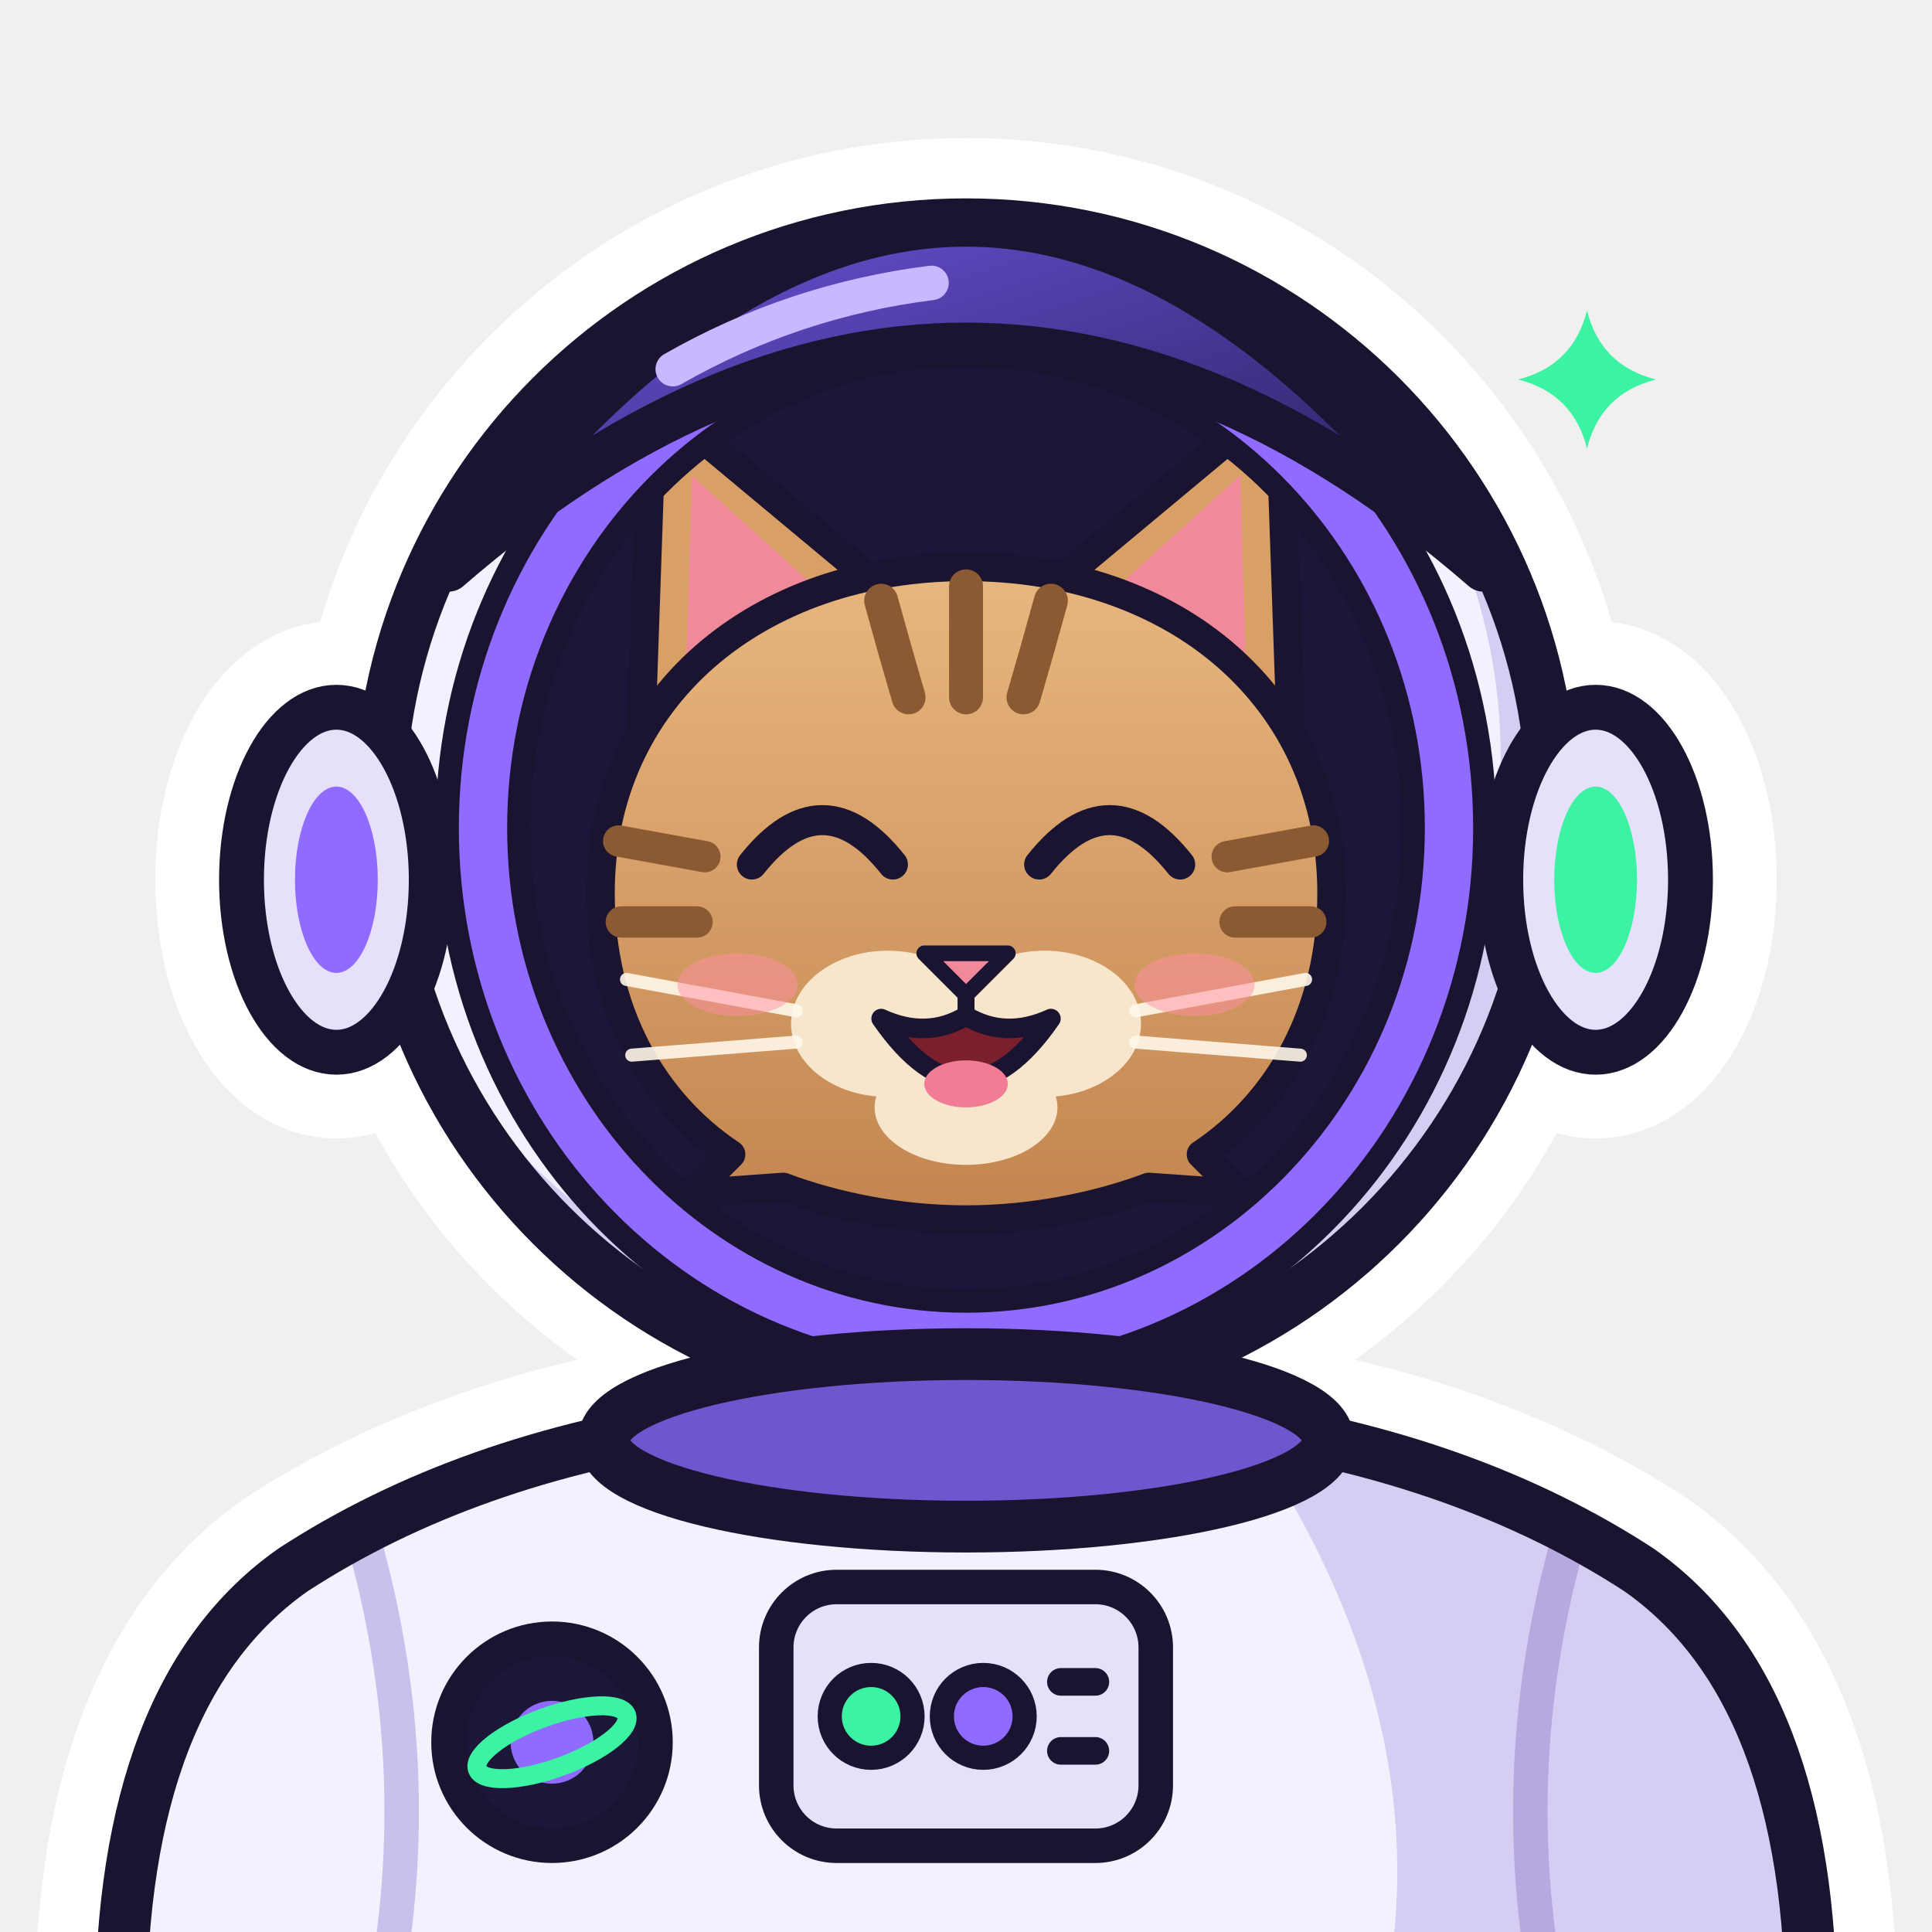
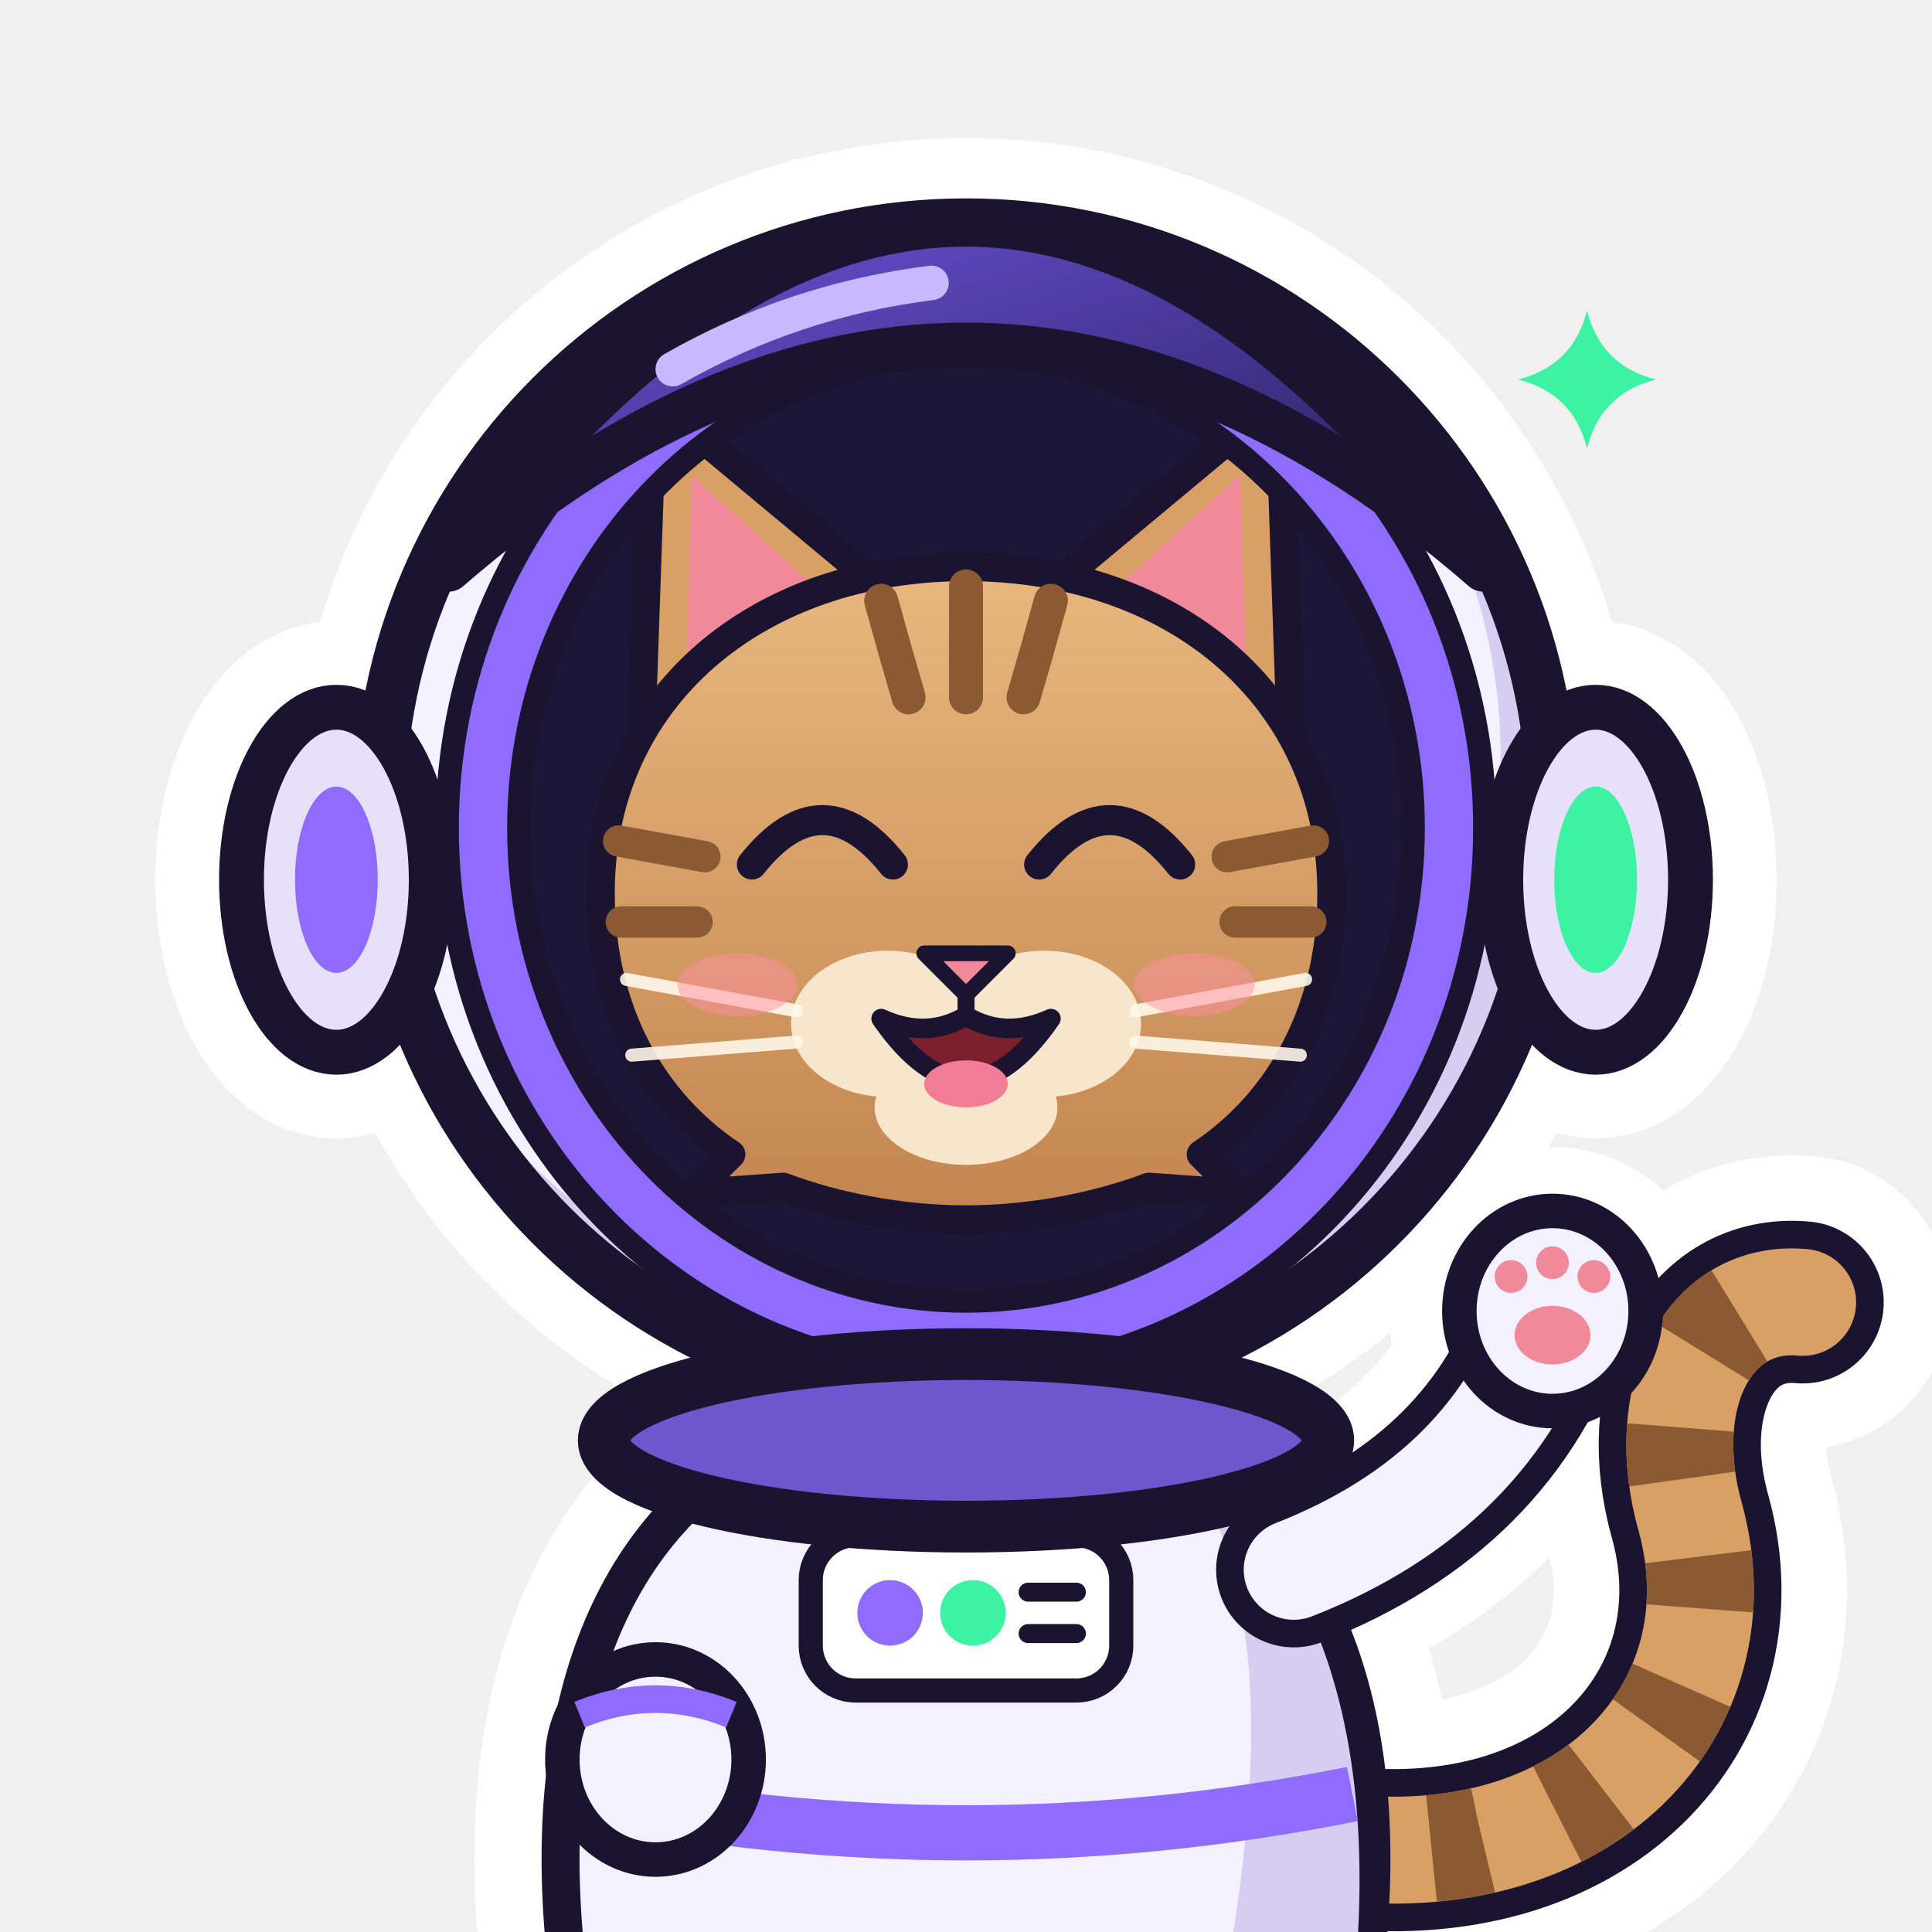
<svg xmlns="http://www.w3.org/2000/svg" viewBox="0 0 112 112" width="256" height="256">
  <defs>
    <linearGradient id="lblVioletA" x1="0" y1="0" x2="0" y2="1">
      <stop offset="0" stop-color="#E2D8FF" />
      <stop offset="1" stop-color="#9474FF" />
    </linearGradient>
    <linearGradient id="lblGreenA" x1="0" y1="0" x2="0" y2="1">
      <stop offset="0" stop-color="#C2FFE4" />
      <stop offset="1" stop-color="#2AD58B" />
    </linearGradient>
    <linearGradient id="lblRedA" x1="0" y1="0" x2="0" y2="1">
      <stop offset="0" stop-color="#FFD3D8" />
      <stop offset="1" stop-color="#FF3B4E" />
    </linearGradient>
    <linearGradient id="lblBlueA" x1="0" y1="0" x2="0" y2="1">
      <stop offset="0" stop-color="#DDF6FF" />
      <stop offset="1" stop-color="#4FC3FF" />
    </linearGradient>
    <linearGradient id="visorA" x1="0" y1="0" x2="1" y2="1">
      <stop offset="0" stop-color="#6E56E0" />
      <stop offset="1" stop-color="#231A50" />
    </linearGradient>
    <clipPath id="helmetA">
      <circle cx="56" cy="44" r="34" />
    </clipPath>
    <clipPath id="torsoClipA">
      <path d="M 7 114 Q 7 95 17 88 Q 27 81.5 41 79.5 L 71 79.5 Q 85 81.5 95 88 Q 105 95 105 114 Z" />
    </clipPath>
    <clipPath id="noaOpeningA">
      <ellipse cx="56" cy="61" rx="37" ry="39" />
    </clipPath>
    <clipPath id="noaHeadClipA">
      <path d="M 30 56 Q 30 30 56 29 Q 82 30 82 56 L 82 64 Q 81 82 69 90 Q 62 94 56 94 Q 50 94 43 90 Q 31 82 30 64 Z" />
    </clipPath>
    <path id="torsoShapeA" d="M 7 114 Q 7 95 17 88 Q 27 81.5 41 79.5 L 71 79.5 Q 85 81.5 95 88 Q 105 95 105 114 Z" />
    <g id="discsA">
      <ellipse cx="19.5" cy="48" rx="5.5" ry="10" />
      <ellipse cx="92.5" cy="48" rx="5.5" ry="10" />
    </g>
    <g id="torsoBackA" fill="#FFFFFF" stroke="#FFFFFF" stroke-width="10" stroke-linejoin="round">
      <use href="#torsoShapeA" />
    </g>
    <g id="helmetBackA" fill="#FFFFFF" stroke="#FFFFFF" stroke-width="10">
      <circle cx="56" cy="44" r="34" />
      <use href="#discsA" />
    </g>
    <g id="suitA">
      <use href="#torsoShapeA" fill="#F4F1FF" />
      <g clip-path="url(#torsoClipA)">
        <path d="M 72 79.5 Q 90 83 98 92 Q 105 100 105 114 L 80 114 Q 84 97 72 79.5 Z" fill="#D6CDF3" />
        <path d="M 21 86 Q 25 100 22 114" fill="none" stroke="#C9C0EC" stroke-width="2" />
        <path d="M 91 86 Q 87 100 90 114" fill="none" stroke="#B5A9E0" stroke-width="2" />
      </g>
      <use href="#torsoShapeA" fill="none" stroke="#1A1430" stroke-width="3" stroke-linejoin="round" />
      <rect x="45" y="89" width="22" height="15" rx="3.5" fill="#E6E0FA" stroke="#1A1430" stroke-width="2" />
      <circle cx="50.5" cy="96.5" r="2.4" fill="#3CF2A3" stroke="#1A1430" stroke-width="1.4" />
      <circle cx="57" cy="96.5" r="2.4" fill="#8F6BFF" stroke="#1A1430" stroke-width="1.4" />
      <path d="M 61.5 94.5 L 63.5 94.5 M 61.5 98.5 L 63.5 98.5" stroke="#1A1430" stroke-width="1.6" stroke-linecap="round" />
      <circle cx="32" cy="98" r="6" fill="#1C1638" stroke="#1A1430" stroke-width="2" />
      <circle cx="32" cy="98" r="2.4" fill="#8F6BFF" />
      <ellipse cx="32" cy="98" rx="4.6" ry="1.5" fill="none" stroke="#3CF2A3" stroke-width="1.1" transform="rotate(-20 32 98)" />
    </g>
    <g id="helmetShellA">
      <circle cx="56" cy="44" r="34" fill="#F4F1FF" />
      <g clip-path="url(#helmetA)">
        <circle cx="61" cy="50" r="34" fill="#D6CDF3" />
        <circle cx="54" cy="41" r="33" fill="#F4F1FF" />
      </g>
      <circle cx="56" cy="44" r="34" fill="none" stroke="#1A1430" stroke-width="3" />
      <g fill="#E6E0FA" stroke="#1A1430" stroke-width="2.6">
        <use href="#discsA" />
      </g>
      <ellipse cx="19.5" cy="48" rx="2.4" ry="5.4" fill="#8F6BFF" />
      <ellipse cx="92.5" cy="48" rx="2.4" ry="5.4" fill="#3CF2A3" />
    </g>
    <g id="noaHelmetA">
      <use href="#helmetShellA" />
      <ellipse cx="56" cy="45" rx="28" ry="29.5" fill="#1C1638" />
    </g>
    <g id="noaRimA">
      <ellipse cx="56" cy="45" rx="28" ry="29.5" fill="none" stroke="#1A1430" stroke-width="5.5" />
      <ellipse cx="56" cy="45" rx="28" ry="29.5" fill="none" stroke="#8F6BFF" stroke-width="2.8" />
      <path d="M 26 30 Q 56 -10 86 30 Q 56 4 26 30 Z" fill="url(#visorA)" stroke="#1A1430" stroke-width="2.6" stroke-linejoin="round" />
      <path d="M 39 18.4 Q 46 14.4 54 13.4" fill="none" stroke="#C9B8FF" stroke-width="2" stroke-linecap="round" />
    </g>
    <ellipse id="neckRingA" cx="56" cy="80.5" rx="21" ry="5" fill="#6E56CF" stroke="#1A1430" stroke-width="3" />
    <g id="noaHeadA">
      <path d="M 45 80 L 45 108 L 67 108 L 67 80 Z" fill="#D49A7A" />
      <path d="M 45 86 Q 56 97 67 86 L 67 93 Q 56 101 45 93 Z" fill="#B97F62" opacity="0.55" />
      <ellipse cx="29.5" cy="61" rx="4.6" ry="7" fill="#E3AB89" />
      <ellipse cx="82.5" cy="61" rx="4.6" ry="7" fill="#E3AB89" />
      <path d="M 29.5 57 Q 27.6 61 29.5 65" fill="none" stroke="#B9785A" stroke-width="1.3" stroke-linecap="round" />
      <path d="M 82.5 57 Q 84.4 61 82.5 65" fill="none" stroke="#B9785A" stroke-width="1.3" stroke-linecap="round" />
      <path d="M 30 56 Q 30 30 56 29 Q 82 30 82 56 L 82 64 Q 81 82 69 90 Q 62 94 56 94 Q 50 94 43 90 Q 31 82 30 64 Z" fill="#EDB997" />
      <g clip-path="url(#noaHeadClipA)">
        <path d="M 68 40 Q 84 50 82 70 Q 78 86 66 92 L 90 96 L 90 36 Z" fill="#D99F80" opacity="0.55" />
        <path d="M 30 58 Q 32 74 38 80 Q 46 86 56 85.5 Q 66 86 74 80 Q 80 74 82 58 L 82 92 L 30 92 Z" fill="#7A5644" opacity="0.28" />
        <path d="M 30 61 Q 31 80 43 89 Q 50 94 56 94 Q 62 94 69 89 Q 81 80 82 61 Q 80 71 74 75 Q 68 78 63 77 Q 60 75 56 75.5 Q 52 75 49 77 Q 44 78 38 75 Q 32 71 30 61 Z" fill="#4E3628" />
        <path d="M 40 86 L 41 89 M 48 90 L 48.5 93 M 64 90 L 63.5 93 M 72 86 L 71 89 M 35 79 L 36.5 82 M 77 79 L 75.5 82" stroke="#6B4C3C" stroke-width="1.2" stroke-linecap="round" />
      </g>
      <path d="M 26 60 Q 22 28 40 19 Q 56 12 72 19 Q 90 28 86 60 L 82 60 L 81 52 Q 76 43.5 66 41.5 Q 59 39 56.5 31 L 55.5 31 Q 53 39 46 41.5 Q 36 43.5 31 52 L 30 60 Z" fill="#3B2A21" />
      <path d="M 56 31.5 L 56 18" fill="none" stroke="#24180F" stroke-width="1.6" stroke-linecap="round" />
      <path d="M 53.5 22 Q 45 26 38.5 37.5" fill="none" stroke="#6A4A39" stroke-width="1.8" stroke-linecap="round" />
      <path d="M 58.5 22 Q 67 26 73.5 37.5" fill="none" stroke="#6A4A39" stroke-width="1.8" stroke-linecap="round" />
      <path d="M 50 18.5 Q 41.5 21 35 29" fill="none" stroke="#7A5642" stroke-width="2.2" stroke-linecap="round" />
      <path d="M 62 18.5 Q 70.5 21 77 29" fill="none" stroke="#7A5642" stroke-width="2.2" stroke-linecap="round" />
      <path d="M 47 41 Q 52 38.5 54.6 33.5 M 65 41 Q 60 38.5 57.4 33.5" fill="none" stroke="#2A1D16" stroke-width="1.3" stroke-linecap="round" />
      <path d="M 56.5 59 Q 58.6 65 59.6 67.6 Q 58 70 54.6 69" fill="none" stroke="#C0805E" stroke-width="1.8" stroke-linecap="round" stroke-linejoin="round" />
      <path d="M 46.5 75.5 Q 51 72 56 73.5 Q 61 72 65.5 75.5 Q 61 77.2 56 76.3 Q 51 77.2 46.5 75.5 Z" fill="#3E2A1F" />
    </g>
    <g id="noaBrowsA" fill="#2E2019">
      <path d="M 37.2 52.6 Q 41.5 47 51 48.4 Q 51.8 50.2 50.8 51.6 Q 44.2 50.4 38.6 54.2 Q 36.8 54 37.2 52.6 Z" />
      <path d="M 74.8 52.6 Q 70.5 47 61 48.4 Q 60.2 50.2 61.2 51.6 Q 67.8 50.4 73.4 54.2 Q 75.2 54 74.8 52.6 Z" />
    </g>
    <g id="noaBrowsUpA" fill="#2E2019">
      <path d="M 37.2 48.8 Q 41.5 42.6 51 44.4 Q 51.8 46.2 50.8 47.6 Q 44.2 46.2 38.6 50.4 Q 36.8 50.2 37.2 48.8 Z" />
      <path d="M 74.8 48.8 Q 70.5 42.6 61 44.4 Q 60.2 46.2 61.2 47.6 Q 67.8 46.2 73.4 50.4 Q 75.2 50.2 74.8 48.8 Z" />
    </g>
    <g id="noaBrowsHmmA" fill="#2E2019">
      <path d="M 37 53.4 Q 42 51.2 51 51.4 Q 51.6 52.8 50.8 54 Q 44 53.4 38.4 55.2 Q 36.6 54.8 37 53.4 Z" />
      <path d="M 74.8 49.6 Q 70.5 42.6 61 45.2 Q 60.2 47 61.2 48.4 Q 67.8 46.4 73.4 51.2 Q 75.2 51 74.8 49.6 Z" />
    </g>
    <g id="noaEyesA">
      <path d="M 37 58.5 Q 44 52 51 58.5 Q 44 63.8 37 58.5 Z" fill="#FFFFFF" />
      <circle cx="44.3" cy="58.2" r="3.7" fill="#5A3A24" />
      <circle cx="44.3" cy="58.2" r="1.8" fill="#1A1430" />
      <circle cx="45.6" cy="56.9" r="1.1" fill="#FFFFFF" />
      <path d="M 36.5 58.8 Q 44 51.6 51.5 58.2" fill="none" stroke="#1A1430" stroke-width="2.3" stroke-linecap="round" />
      <path d="M 61 58.5 Q 68 52 75 58.5 Q 68 63.8 61 58.5 Z" fill="#FFFFFF" />
      <circle cx="67.7" cy="58.2" r="3.7" fill="#5A3A24" />
      <circle cx="67.7" cy="58.2" r="1.8" fill="#1A1430" />
      <circle cx="69" cy="56.9" r="1.1" fill="#FFFFFF" />
      <path d="M 60.5 58.2 Q 68 51.6 75.5 58.8" fill="none" stroke="#1A1430" stroke-width="2.3" stroke-linecap="round" />
    </g>
    <g id="noaEyesWideA">
      <ellipse cx="44" cy="57.5" rx="6" ry="6.4" fill="#FFFFFF" stroke="#1A1430" stroke-width="1.8" />
      <circle cx="44" cy="58" r="2.7" fill="#5A3A24" />
      <circle cx="44" cy="58" r="1.3" fill="#1A1430" />
      <ellipse cx="68" cy="57.5" rx="6" ry="6.4" fill="#FFFFFF" stroke="#1A1430" stroke-width="1.8" />
      <circle cx="68" cy="58" r="2.7" fill="#5A3A24" />
      <circle cx="68" cy="58" r="1.3" fill="#1A1430" />
    </g>
    <g id="noaEyesSideA">
      <path d="M 37.5 58.5 Q 44 55 50.5 58.5 Q 44 61.8 37.5 58.5 Z" fill="#FFFFFF" />
      <circle cx="40.6" cy="58.4" r="2.9" fill="#5A3A24" />
      <circle cx="40.6" cy="58.4" r="1.4" fill="#1A1430" />
      <path d="M 37 57.8 L 51 57.2" fill="none" stroke="#1A1430" stroke-width="2.4" stroke-linecap="round" />
      <path d="M 61.5 58.5 Q 68 54 74.5 58.5 Q 68 61.8 61.5 58.5 Z" fill="#FFFFFF" />
      <circle cx="64.6" cy="58.4" r="2.9" fill="#5A3A24" />
      <circle cx="64.6" cy="58.4" r="1.4" fill="#1A1430" />
      <path d="M 61 58 Q 68 52.6 75 58.4" fill="none" stroke="#1A1430" stroke-width="2.2" stroke-linecap="round" />
    </g>
    <path id="noaEyesLaughA" d="M 37.5 59.5 Q 44 52.5 50.5 59.5 M 61.5 59.5 Q 68 52.5 74.5 59.5" fill="none" stroke="#1A1430" stroke-width="2.6" stroke-linecap="round" />
    <g id="noaSmileA">
      <path d="M 49.5 80.2 Q 56 83.6 62.8 79.2" fill="none" stroke="#5E2A22" stroke-width="2" stroke-linecap="round" />
      <path d="M 53.4 83 Q 56 84 58.8 82.8" fill="none" stroke="#9C5A4A" stroke-width="1.2" stroke-linecap="round" opacity="0.8" />
    </g>
    <ellipse id="noaMouthOA" cx="56" cy="82" rx="4.2" ry="5" fill="#5A1F28" stroke="#1A1430" stroke-width="1.4" />
    <g id="noaMouthLaughA">
      <path d="M 46.5 78.5 Q 56 94 65.5 78.5 Q 56 81.5 46.5 78.5 Z" fill="#5A1F28" stroke="#1A1430" stroke-width="1.5" stroke-linejoin="round" />
      <path d="M 48.5 79.4 Q 56 81.8 63.5 79.4 L 62.6 81.8 Q 56 83.8 49.4 81.8 Z" fill="#FFFFFF" />
      <path d="M 52 88 Q 56 90.5 60 88 Q 56 86.5 52 88 Z" fill="#E07A86" />
    </g>
    <path id="noaMouthFlatA" d="M 50.5 80.8 L 62 80" fill="none" stroke="#5E2A22" stroke-width="2.2" stroke-linecap="round" />
    <g id="noaTearsA" fill="#7FD4FF" stroke="#1A1430" stroke-width="1.3" stroke-linejoin="round">
      <path d="M 33.5 61 Q 29 68 32.5 71 Q 37 70 33.5 61 Z" />
      <path d="M 78.5 61 Q 83 68 79.5 71 Q 75 70 78.5 61 Z" />
    </g>
    <g id="noaBrowsAngryA" fill="#2E2019">
      <path d="M 36.6 49.6 Q 37.4 47.6 39.4 48 L 51.6 53.6 Q 52.2 55.8 50.4 56.2 Z" />
      <path d="M 75.4 49.6 Q 74.6 47.6 72.6 48 L 60.4 53.6 Q 59.8 55.8 61.6 56.2 Z" />
    </g>
    <g id="noaEyesAngryA">
      <path d="M 38 58.6 Q 45 55.6 50.6 58.4 Q 44.6 62.4 38 58.6 Z" fill="#FFFFFF" />
      <circle cx="45" cy="59.2" r="2.9" fill="#5A3A24" />
      <circle cx="45" cy="59.2" r="1.4" fill="#1A1430" />
      <path d="M 37.6 57.4 L 51 58.6" stroke="#1A1430" stroke-width="2.4" stroke-linecap="round" />
      <path d="M 74 58.6 Q 67 55.6 61.4 58.4 Q 67.4 62.4 74 58.6 Z" fill="#FFFFFF" />
      <circle cx="67" cy="59.2" r="2.9" fill="#5A3A24" />
      <circle cx="67" cy="59.2" r="1.4" fill="#1A1430" />
      <path d="M 74.4 57.4 L 61 58.6" stroke="#1A1430" stroke-width="2.4" stroke-linecap="round" />
    </g>
    <g id="noaMouthShoutA">
      <path d="M 46.5 77 Q 56 75 65.5 77 Q 64.5 92.5 56 92.5 Q 47.5 92.5 46.5 77 Z" fill="#5A1F28" stroke="#1A1430" stroke-width="1.5" stroke-linejoin="round" />
      <path d="M 47.4 77.6 Q 56 76 64.6 77.6 L 64.2 80.4 Q 56 79.2 47.8 80.4 Z" fill="#FFFFFF" />
      <path d="M 50.5 89 Q 56 85.5 61.5 89 Q 56 92 50.5 89 Z" fill="#E07A86" />
    </g>
    <g id="noaMouthGritA">
      <path d="M 47.5 77.4 L 64.5 77.4 Q 65.6 81.6 64.2 85 L 47.8 85 Q 46.4 81.6 47.5 77.4 Z" fill="#FFFFFF" stroke="#1A1430" stroke-width="1.5" stroke-linejoin="round" />
      <path d="M 47.2 81.2 L 64.8 81.2 M 51.5 77.6 L 51.5 84.8 M 56 77.6 L 56 84.8 M 60.5 77.6 L 60.5 84.8" stroke="#9C8F9F" stroke-width="1.1" />
    </g>
    <g id="noaRageTintA">
      <g clip-path="url(#noaHeadClipA)">
        <ellipse cx="56" cy="60" rx="30" ry="34" fill="#FF3B4E" opacity="0.2" />
      </g>
      <ellipse cx="40.5" cy="67" rx="5" ry="3" fill="#FF3B4E" opacity="0.45" />
      <ellipse cx="71.5" cy="67" rx="5" ry="3" fill="#FF3B4E" opacity="0.45" />
    </g>
    <g id="noaShadesA">
      <path d="M 32.5 53 L 79.5 53" stroke="#14101F" stroke-width="2.6" stroke-linecap="round" />
      <path d="M 34.5 53 L 52.5 53 Q 53 61.5 47 63.5 Q 38.5 64.5 35.5 59 Z" fill="#14101F" stroke="#1A1430" stroke-width="1.6" stroke-linejoin="round" />
      <path d="M 77.5 53 L 59.5 53 Q 59 61.5 65 63.5 Q 73.5 64.5 76.5 59 Z" fill="#14101F" stroke="#1A1430" stroke-width="1.6" stroke-linejoin="round" />
      <path d="M 52.5 54.6 Q 56 53 59.5 54.6" fill="none" stroke="#14101F" stroke-width="2.2" />
      <path d="M 38.5 55.8 L 43 61 M 42.5 55.4 L 45.5 58.8" stroke="#3CF2A3" stroke-width="1.5" stroke-linecap="round" />
      <path d="M 63.5 55.8 L 68 61 M 67.5 55.4 L 70.5 58.8" stroke="#B9A6FF" stroke-width="1.5" stroke-linecap="round" />
    </g>
    <g id="noaSmirkA">
      <path d="M 50 80.6 Q 57.5 82.4 63.8 77.4" fill="none" stroke="#5E2A22" stroke-width="2" stroke-linecap="round" />
      <path d="M 63.2 76.2 Q 64.8 77 64.6 78.8" fill="none" stroke="#5E2A22" stroke-width="1.2" stroke-linecap="round" />
    </g>
    <path id="noaMouthGrimaceA" d="M 48.5 81 Q 51.5 78.8 54.5 81 Q 57.5 83.2 60.5 81 Q 62.2 79.8 63.6 80.4" fill="none" stroke="#5E2A22" stroke-width="2" stroke-linecap="round" />
    <g id="raidFistBackA">
      <path d="M 102 118 Q 106 88 95 71" fill="none" stroke="#FFFFFF" stroke-width="24" stroke-linecap="round" />
      <rect x="82" y="50" width="21" height="19" rx="6.5" fill="#FFFFFF" stroke="#FFFFFF" stroke-width="9" />
    </g>
    <g id="raidFistA">
      <path d="M 102 118 Q 106 88 95 71" fill="none" stroke="#1A1430" stroke-width="15" stroke-linecap="round" />
      <path d="M 102 118 Q 106 88 95 71" fill="none" stroke="#E4DDF8" stroke-width="10" stroke-linecap="round" />
      <path d="M 101.4 70.8 L 92.2 76.8" stroke="#1A1430" stroke-width="6.4" stroke-linecap="round" />
      <path d="M 101.4 70.8 L 92.2 76.8" stroke="#8F6BFF" stroke-width="3.6" stroke-linecap="round" />
      <rect x="82" y="50" width="21" height="19" rx="6.5" fill="#F4F1FF" stroke="#1A1430" stroke-width="2.6" />
      <path d="M 87.5 50.8 L 87.5 57 M 92.5 50.8 L 92.5 57 M 97.5 50.8 L 97.5 57" stroke="#9C8FD6" stroke-width="1.5" stroke-linecap="round" />
      <path d="M 83.5 60 Q 91 57 99.5 60.5 Q 99 64.5 95 64.5 L 86 64.5 Q 83 64 83.5 60 Z" fill="#F4F1FF" stroke="#1A1430" stroke-width="1.8" stroke-linejoin="round" />
      <path d="M 78 43 L 81.5 47.5 M 87 39 L 88 45 M 104.5 42 L 101 47" stroke="#8F6BFF" stroke-width="2" stroke-linecap="round" />
    </g>
    <g id="facepalmBackA">
      <path d="M 10 118 Q 12 86 36 54" fill="none" stroke="#FFFFFF" stroke-width="24" stroke-linecap="round" />
    </g>
    <g id="facepalmA">
      <path d="M 10 118 Q 12 86 36 54" fill="none" stroke="#1A1430" stroke-width="15" stroke-linecap="round" />
      <path d="M 10 118 Q 12 86 36 54" fill="none" stroke="#F4F1FF" stroke-width="10" stroke-linecap="round" />
      <path d="M 38.6 59.7 L 29.8 53.1" stroke="#1A1430" stroke-width="6.4" stroke-linecap="round" />
      <path d="M 38.6 59.7 L 29.8 53.1" stroke="#8F6BFF" stroke-width="3.6" stroke-linecap="round" />
      <g stroke="#1A1430" stroke-linecap="round" fill="none">
        <path d="M 50 40 L 59.5 31.5 M 53 43.5 L 64.5 36.5 M 55 47 L 67.5 42.5 M 54.5 50.5 L 65 49 M 40 52 L 42.5 59" stroke-width="8.6" />
        <ellipse cx="46" cy="47" rx="10.5" ry="8.5" transform="rotate(-25 46 47)" fill="#1A1430" stroke-width="3.4" />
      </g>
      <path d="M 50 40 L 59.5 31.5 M 53 43.5 L 64.5 36.5 M 55 47 L 67.5 42.5 M 54.5 50.5 L 65 49 M 40 52 L 42.5 59" fill="none" stroke="#F4F1FF" stroke-width="5.2" stroke-linecap="round" />
      <ellipse cx="46" cy="47" rx="10.5" ry="8.5" transform="rotate(-25 46 47)" fill="#F4F1FF" />
      <path d="M 46.5 43.5 Q 49 46.5 49 50.5" fill="none" stroke="#9C8FD6" stroke-width="1.3" stroke-linecap="round" />
    </g>
    <g id="veinA" fill="none" stroke-linecap="round">
      <path d="M 79 16 Q 83 20 79 24 M 89 16 Q 85 20 89 24 M 80 15 Q 84 19 88 15 M 80 25 Q 84 21 88 25" stroke="#1A1430" stroke-width="4.6" />
      <path d="M 79 16 Q 83 20 79 24 M 89 16 Q 85 20 89 24 M 80 15 Q 84 19 88 15 M 80 25 Q 84 21 88 25" stroke="#FF3B4E" stroke-width="2.4" />
    </g>
    <path id="shakeA" d="M 6 38 L 11.5 40 M 5 46 L 11 46 M 6 54 L 11.5 52 M 106 38 L 100.5 40 M 107 46 L 101 46 M 106 54 L 100.5 52" fill="none" stroke="#1A1430" stroke-width="2.2" stroke-linecap="round" />
    <path id="sparkleRightA" d="M 101 8 Q 102 16 109 17 Q 102 18 101 26 Q 100 18 93 17 Q 100 16 101 8 Z" fill="#3CF2A3" stroke="#1A1430" stroke-width="1.4" stroke-linejoin="round" />
    <g id="lblRaidA" font-family="Oxanium, sans-serif" font-weight="800" font-size="19" transform="rotate(-9 24 20)">
      <text x="4" y="27" fill="#FFFFFF" stroke="#FFFFFF" stroke-width="8" stroke-linejoin="round">RAID</text>
      <text x="4" y="27" fill="url(#lblRedA)" stroke="#1A1430" stroke-width="3" stroke-linejoin="round" paint-order="stroke">RAID</text>
    </g>
    <g id="lblEzA" font-family="Oxanium, sans-serif" font-weight="800" font-size="25" transform="rotate(-8 22 22)">
      <text x="6" y="30" fill="#FFFFFF" stroke="#FFFFFF" stroke-width="9" stroke-linejoin="round">EZ</text>
      <text x="6" y="30" fill="url(#lblGreenA)" stroke="#1A1430" stroke-width="3" stroke-linejoin="round" paint-order="stroke">EZ</text>
    </g>
    <g id="lblFailA" font-family="Oxanium, sans-serif" font-weight="800" font-size="18" transform="rotate(-9 24 18)">
      <text x="4" y="26" fill="#FFFFFF" stroke="#FFFFFF" stroke-width="8" stroke-linejoin="round">FAIL</text>
      <text x="4" y="26" fill="url(#lblRedA)" stroke="#1A1430" stroke-width="3" stroke-linejoin="round" paint-order="stroke">FAIL</text>
    </g>
    <g id="thumbA">
      <g fill="#FFFFFF" stroke="#FFFFFF" stroke-width="9" stroke-linejoin="round">
        <path d="M 82.5 91 L 80 72 Q 79.5 64 86.5 63.5 Q 93 63.5 94 71 L 96 88 Z" />
        <rect x="80" y="86" width="27" height="30" rx="7" />
      </g>
      <path d="M 82.5 91 L 80 72 Q 79.5 64 86.5 63.5 Q 93 63.5 94 71 L 96 88 Z" fill="#F4F1FF" stroke="#1A1430" stroke-width="2.6" stroke-linejoin="round" />
      <rect x="80" y="86" width="27" height="22" rx="7" fill="#F4F1FF" stroke="#1A1430" stroke-width="2.6" />
      <path d="M 95.5 92.5 Q 102 92 105.5 93.5 M 95.5 98.5 Q 102 98 105.5 99.5" stroke="#9C8FD6" stroke-width="1.8" fill="none" stroke-linecap="round" />
      <path d="M 82.5 89.5 Q 88 92 94.5 89.5" stroke="#9C8FD6" stroke-width="1.6" fill="none" stroke-linecap="round" />
      <path d="M 83 71 Q 84 67 87.5 66" stroke="#FFFFFF" stroke-width="1.8" fill="none" stroke-linecap="round" />
      <rect x="81.5" y="104" width="24" height="12" rx="2.5" fill="#8F6BFF" stroke="#1A1430" stroke-width="2.4" />
    </g>
    <g id="thinkHandA">
      <path d="M 66 88 Q 80 96 86 118" fill="none" stroke="#1A1430" stroke-width="15" stroke-linecap="round" />
      <path d="M 66 88 Q 80 96 86 118" fill="none" stroke="#E4DDF8" stroke-width="10" stroke-linecap="round" />
      <rect x="53.5" y="66.5" width="6.4" height="15" rx="3.2" fill="#F4F1FF" stroke="#1A1430" stroke-width="2.2" />
      <rect x="52" y="76" width="19" height="14" rx="5.5" fill="#F4F1FF" stroke="#1A1430" stroke-width="2.4" />
      <path d="M 61 80.5 L 68.5 80.5 M 61 85 L 68.5 85" stroke="#9C8FD6" stroke-width="1.6" stroke-linecap="round" />
      <path d="M 66.5 86.5 L 72 94" stroke="#1A1430" stroke-width="6.4" stroke-linecap="round" />
      <path d="M 66.5 86.5 L 72 94" stroke="#8F6BFF" stroke-width="3.6" stroke-linecap="round" />
    </g>
    <g id="lblGGA" font-family="Oxanium, sans-serif" font-weight="800" font-size="25" transform="rotate(-8 22 22)">
      <text x="5" y="30" fill="#FFFFFF" stroke="#FFFFFF" stroke-width="9" stroke-linejoin="round">GG</text>
      <text x="5" y="30" fill="url(#lblGreenA)" stroke="#1A1430" stroke-width="3.4" stroke-linejoin="round" paint-order="stroke">GG</text>
    </g>
    <g id="lblPogA" font-family="Oxanium, sans-serif" font-weight="800" font-size="19" transform="rotate(-9 22 22)">
      <text x="4" y="28" fill="#FFFFFF" stroke="#FFFFFF" stroke-width="8" stroke-linejoin="round">POG</text>
      <text x="4" y="28" fill="url(#lblVioletA)" stroke="#1A1430" stroke-width="3" stroke-linejoin="round" paint-order="stroke">POG</text>
    </g>
    <g id="lblMdrA" font-family="Oxanium, sans-serif" font-weight="800" font-size="19" transform="rotate(9 90 22)">
      <text x="66" y="28" fill="#FFFFFF" stroke="#FFFFFF" stroke-width="8" stroke-linejoin="round">MDR</text>
      <text x="66" y="28" fill="url(#lblVioletA)" stroke="#1A1430" stroke-width="3" stroke-linejoin="round" paint-order="stroke">MDR</text>
    </g>
    <g id="lblHmmA" font-family="Oxanium, sans-serif" font-weight="800" font-size="30" transform="rotate(10 98 20)">
      <text x="90" y="32" fill="#FFFFFF" stroke="#FFFFFF" stroke-width="9" stroke-linejoin="round">?</text>
      <text x="90" y="32" fill="url(#lblGreenA)" stroke="#1A1430" stroke-width="3.2" stroke-linejoin="round" paint-order="stroke">?</text>
    </g>
    <g id="noaGolmonBrowsA" fill="#2E2019">
      <path d="M 37.2 47.8 Q 41.5 41.6 51 43.4 Q 51.8 45.2 50.8 46.6 Q 44.2 45.2 38.6 49.4 Q 36.8 49.2 37.2 47.8 Z" />
      <path d="M 74.8 53.4 Q 70.5 49.6 61 50.6 Q 60.2 52.2 61.2 53.4 Q 67.8 52.4 73.4 55 Q 75.2 54.8 74.8 53.4 Z" />
    </g>
    <g id="noaGolmonEyesA">
      <ellipse cx="44" cy="57.2" rx="6.6" ry="7" fill="#FFFFFF" stroke="#1A1430" stroke-width="1.8" />
      <circle cx="47.6" cy="59" r="2.6" fill="#5A3A24" />
      <circle cx="47.6" cy="59" r="1.3" fill="#1A1430" />
      <circle cx="48.3" cy="58.1" r="0.7" fill="#FFFFFF" />
      <ellipse cx="68" cy="58.4" rx="5.2" ry="5.5" fill="#FFFFFF" stroke="#1A1430" stroke-width="1.8" />
      <circle cx="64.9" cy="56.9" r="2.3" fill="#5A3A24" />
      <circle cx="64.9" cy="56.9" r="1.1" fill="#1A1430" />
      <circle cx="65.5" cy="56.1" r="0.6" fill="#FFFFFF" />
    </g>
    <g id="noaGolmonMouthA" stroke-linejoin="round">
      <path d="M 46.5 78 Q 56 90.5 66.5 76.8 Q 56 80.6 46.5 78 Z" fill="#5A1F28" stroke="#1A1430" stroke-width="1.5" />
      <path d="M 51.6 79.3 L 52 82.2 L 55.2 82.3 L 55.3 79.8 Z" fill="#FFFFFF" stroke="#1A1430" stroke-width="0.9" />
      <path d="M 55.6 83.6 Q 54.6 92.4 59 92.8 Q 63.2 92.4 62 83.4 Z" fill="#E8798A" stroke="#1A1430" stroke-width="1.3" />
      <path d="M 58.7 85.6 L 58.9 90.2" stroke="#B9505F" stroke-width="1" stroke-linecap="round" />
    </g>
    <linearGradient id="catFur" x1="0" y1="0" x2="0" y2="1">
      <stop offset="0" stop-color="#E8B77E" />
      <stop offset="1" stop-color="#C3854F" />
    </linearGradient>
  </defs>
  <g transform="translate(0 3)">
-     <use href="#torsoBackA" />
+     <g fill="#fff" stroke="#fff" stroke-linejoin="round" stroke-linecap="round">
+       <path d="M 33 112 C 31 97 35 86 44 81 L 68 81 C 77 86 81 97 79 112 Z" stroke-width="10" />
+       <path d="M 77 104 C 92 106 101 96 98 85 C 96 78 99 72 104.5 72.5" fill="none" stroke-width="17" />
+       <path d="M 75 88 Q 86.5 83.5 90 73" fill="none" stroke-width="15" />
+       <circle cx="90" cy="73" r="9" />
+     </g>
    <use href="#helmetBackA" />
-     <use href="#suitA" />
+     <path d="M 77 104 C 92 106 101 96 98 85 C 96 78 99 72 104.5 72.5" fill="none" stroke="#1A1430" stroke-width="9.4" stroke-linecap="round" />
+     <path d="M 77 104 C 92 106 101 96 98 85 C 96 78 99 72 104.5 72.5" fill="none" stroke="#D9A066" stroke-width="6.2" stroke-linecap="round" />
+     <path d="M 77 104 C 92 106 101 96 98 85 C 96 78 99 72 104.5 72.5" fill="none" stroke="#8B5A33" stroke-width="6.2" stroke-dasharray="3 4.6" stroke-dashoffset="-6" />
+     <path d="M 33 112 C 31 97 35 86 44 81 L 68 81 C 77 86 81 97 79 112 Z" fill="#F4F1FF" stroke="#1A1430" stroke-width="2.2" stroke-linejoin="round" />
+     <path d="M 69 82 C 76 87 80 97 78.5 112 L 71 112 C 73.5 98 73 89 69 82 Z" fill="#D6CDF3" />
+     <path d="M 33.6 101 Q 56 105.5 78.4 101" fill="none" stroke="#8F6BFF" stroke-width="3.2" />
+     <rect x="47" y="86" width="18" height="9" rx="2.6" fill="#fff" stroke="#1A1430" stroke-width="1.4" />
+     <circle cx="51.6" cy="90.5" r="1.9" fill="#8F6BFF" />
+     <circle cx="56.4" cy="90.5" r="1.9" fill="#3CF2A3" />
+     <path d="M 59.6 89.3 H 62.4 M 59.6 91.7 H 62.4" stroke="#1A1430" stroke-width="1.1" stroke-linecap="round" />
+     <ellipse cx="38" cy="99" rx="5.4" ry="5.8" fill="#F4F1FF" stroke="#1A1430" stroke-width="2" />
+     <path d="M 33.6 96.4 Q 38 94.6 42.4 96.4" fill="none" stroke="#8F6BFF" stroke-width="1.6" />
+     <path d="M 75 88 Q 86.5 83.5 90 73" fill="none" stroke="#1A1430" stroke-width="9" stroke-linecap="round" />
+     <path d="M 75 88 Q 86.5 83.5 90 73" fill="none" stroke="#F4F1FF" stroke-width="5.8" stroke-linecap="round" />
+     <ellipse cx="90" cy="73" rx="5.4" ry="5.8" fill="#F4F1FF" stroke="#1A1430" stroke-width="2" />
+     <g fill="#F08A9A">
+       <ellipse cx="90" cy="74.4" rx="2.2" ry="1.7" />
+       <circle cx="87.6" cy="71" r="0.95" />
+       <circle cx="90" cy="70.2" r="0.95" />
+       <circle cx="92.4" cy="71" r="0.95" />
+     </g>
    <use href="#noaHelmetA" />
    <g transform="translate(13.61 -1.18) scale(0.757)">
      <g clip-path="url(#noaOpeningA)">
        <path d="M 31 57 L 32 28 L 50 43 Z" fill="#D9A066" stroke="#1A1430" stroke-width="2.2" stroke-linejoin="round" />
        <path d="M 34.5 51 L 35 34 L 45.5 43.5 Z" fill="#F08A9A" />
        <path d="M 81 57 L 80 28 L 62 43 Z" fill="#D9A066" stroke="#1A1430" stroke-width="2.2" stroke-linejoin="round" />
        <path d="M 77.5 51 L 77 34 L 66.5 43.5 Z" fill="#F08A9A" />
        <path d="M 56 41 C 72 41 84 51 84 66 C 84 75 80 82 74 86 L 77 89 L 70 88.5 C 66 90 61 91 56 91 C 51 91 46 90 42 88.5 L 35 89 L 38 86 C 32 82 28 75 28 66 C 28 51 40 41 56 41 Z" fill="url(#catFur)" stroke="#1A1430" stroke-width="2.2" stroke-linejoin="round" />
        <path d="M 56 42.5 V 51 M 49.5 43.6 Q 50.6 47.6 51.6 51 M 62.5 43.6 Q 61.4 47.6 60.4 51" fill="none" stroke="#8B5A33" stroke-width="2.6" stroke-linecap="round" />
        <path d="M 29.4 62 L 36 63.2 M 29.6 68.2 L 35.4 68.2 M 82.6 62 L 76 63.2 M 82.4 68.2 L 76.6 68.2" fill="none" stroke="#8B5A33" stroke-width="2.4" stroke-linecap="round" />
        <g fill="#F7E6CC">
          <ellipse cx="50" cy="76" rx="7.4" ry="5.6" />
          <ellipse cx="62" cy="76" rx="7.4" ry="5.6" />
          <ellipse cx="56" cy="82.4" rx="7" ry="4.4" />
        </g>
        <path d="M 52.8 70.6 L 59.2 70.6 L 56 73.8 Z" fill="#F08A9A" stroke="#1A1430" stroke-width="1.2" stroke-linejoin="round" />
        <path d="M 56 73.8 V 75.4" stroke="#1A1430" stroke-width="1.3" />
        <g stroke="#FFF7EA" stroke-width="1" stroke-linecap="round" opacity=".9">
          <path d="M 43 75 L 30 72.6 M 43 77.4 L 30.4 78.4 M 69 75 L 82 72.6 M 69 77.4 L 81.6 78.4" />
        </g>
        <path d="M 39.6 63.8 Q 45 57 50.4 63.8" fill="none" stroke="#1A1430" stroke-width="2.3" stroke-linecap="round" />
        <path d="M 61.6 63.8 Q 67 57 72.4 63.8" fill="none" stroke="#1A1430" stroke-width="2.3" stroke-linecap="round" />
        <g fill="#FF8FA3" opacity="0.5">
          <ellipse cx="38.5" cy="73" rx="4.6" ry="2.4" />
          <ellipse cx="73.5" cy="73" rx="4.6" ry="2.4" />
        </g>
        <path d="M 49.5 75.6 Q 56 85 62.5 75.6 Q 59 77.2 56 75.4 Q 53 77.2 49.5 75.6 Z" fill="#7A1F2B" stroke="#1A1430" stroke-width="1.5" stroke-linejoin="round" />
        <ellipse cx="56" cy="80.6" rx="3.2" ry="1.8" fill="#F27C95" />
      </g>
    </g>
    <use href="#noaRimA" />
    <use href="#neckRingA" />
  </g>
  <path d="M 92 18 Q 92.8 21.2 96 22 Q 92.8 22.8 92 26 Q 91.2 22.8 88 22 Q 91.2 21.2 92 18 Z" fill="#3CF2A3" />
</svg>
